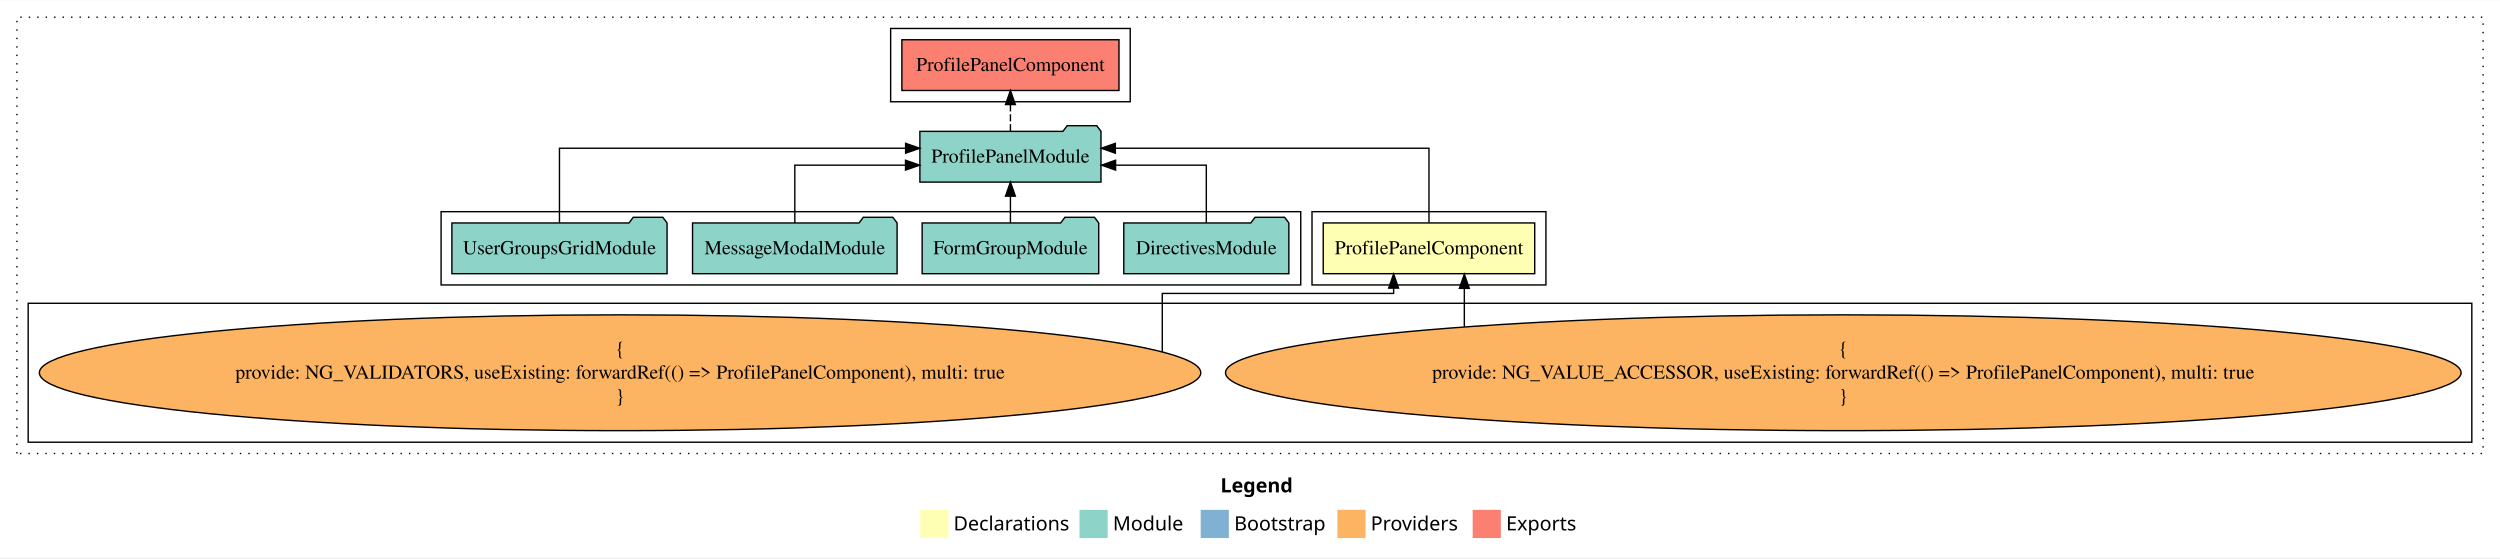
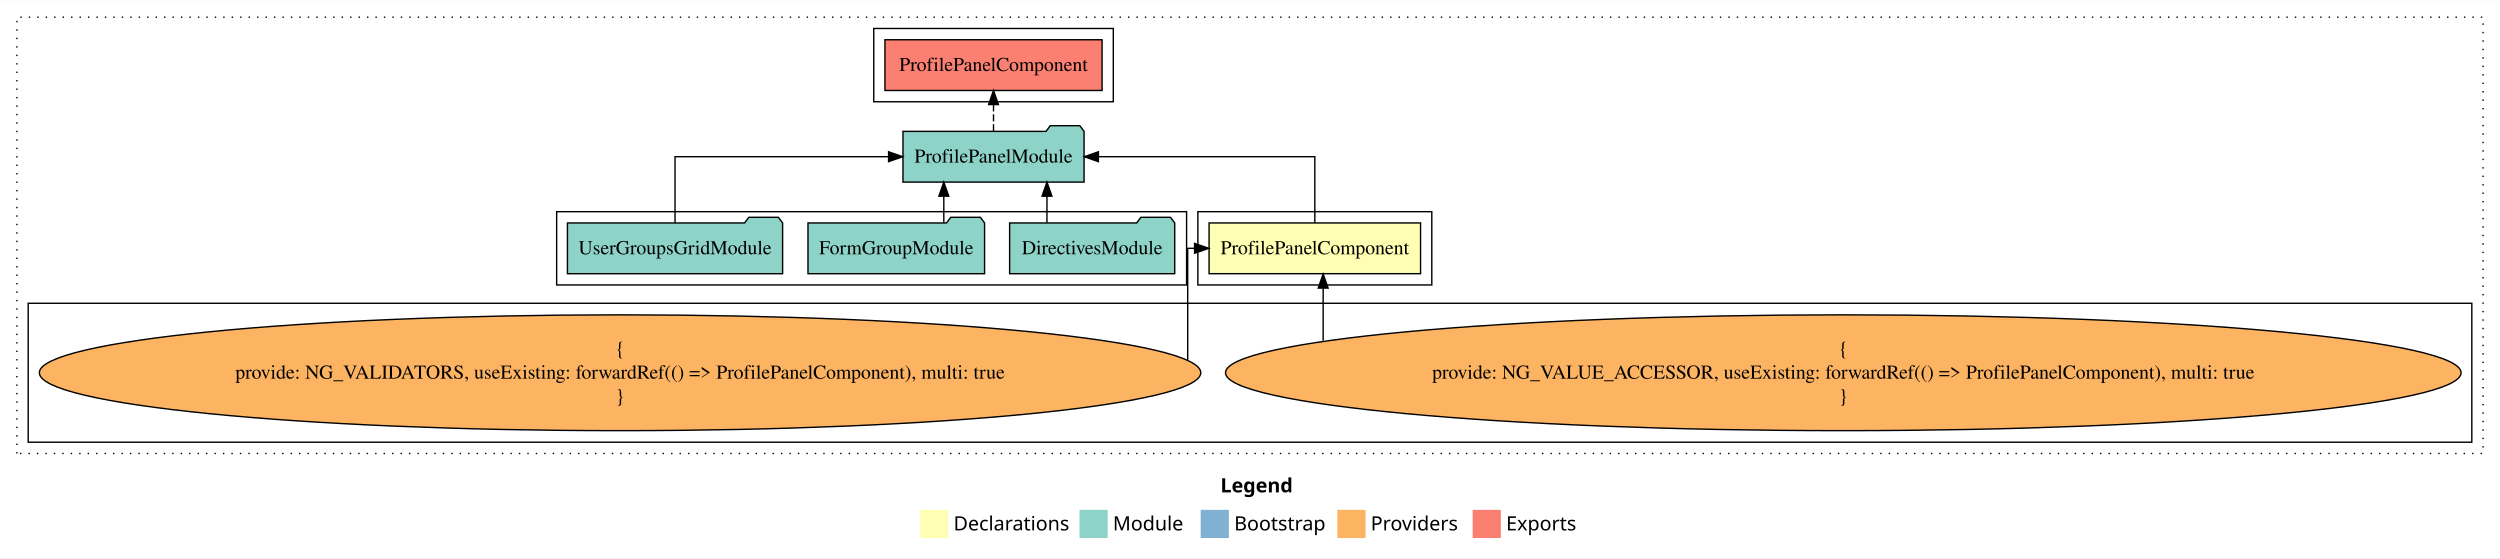
<svg xmlns="http://www.w3.org/2000/svg" width="1774pt" height="396pt" viewBox="0.00 0.00 1774.00 395.59">
  <g id="graph0" class="graph" transform="scale(1 1) rotate(0) translate(4 391.5901)">
    <polygon fill="#ffffff" stroke="transparent" points="-4,4 -4,-391.59 1770,-391.59 1770,4 -4,4" />
    <text text-anchor="start" x="862.009" y="-42.4" font-family="sans-serif" font-weight="bold" font-size="14.00" fill="#000000">Legend</text>
    <polygon fill="#ffffb3" stroke="transparent" points="649,-10 649,-30 669,-30 669,-10 649,-10" />
    <text text-anchor="start" x="672.629" y="-15.4" font-family="sans-serif" font-size="14.00" fill="#000000">  Declarations</text>
    <polygon fill="#8dd3c7" stroke="transparent" points="762,-10 762,-30 782,-30 782,-10 762,-10" />
    <text text-anchor="start" x="785.725" y="-15.4" font-family="sans-serif" font-size="14.00" fill="#000000">  Module</text>
    <polygon fill="#80b1d3" stroke="transparent" points="848,-10 848,-30 868,-30 868,-10 848,-10" />
    <text text-anchor="start" x="871.781" y="-15.4" font-family="sans-serif" font-size="14.00" fill="#000000">  Bootstrap</text>
    <polygon fill="#fdb462" stroke="transparent" points="945,-10 945,-30 965,-30 965,-10 945,-10" />
    <text text-anchor="start" x="968.673" y="-15.4" font-family="sans-serif" font-size="14.00" fill="#000000">  Providers</text>
    <polygon fill="#fb8072" stroke="transparent" points="1041,-10 1041,-30 1061,-30 1061,-10 1041,-10" />
    <text text-anchor="start" x="1064.726" y="-15.4" font-family="sans-serif" font-size="14.00" fill="#000000">  Exports</text>
    <g id="clust1" class="cluster">
      <polygon fill="none" stroke="#000000" stroke-dasharray="1,5" points="8,-70 8,-379.59 1758,-379.59 1758,-70 8,-70" />
    </g>
    <g id="clust2" class="cluster">
-       <polygon fill="none" stroke="#000000" points="927,-189.59 927,-241.59 1093,-241.59 1093,-189.59 927,-189.59" />
+       <polygon fill="none" stroke="#000000" points="846,-189.59 846,-241.59 1012,-241.59 1012,-189.59 846,-189.59" />
    </g>
    <g id="clust3" class="cluster">
      <polygon fill="none" stroke="#000000" points="16,-78 16,-176.59 1750,-176.59 1750,-78 16,-78" />
    </g>
    <g id="clust4" class="cluster">
-       <polygon fill="none" stroke="#000000" points="309,-189.59 309,-241.59 919,-241.59 919,-189.59 309,-189.59" />
+       <polygon fill="none" stroke="#000000" points="391,-189.59 391,-241.59 838,-241.59 838,-189.59 391,-189.59" />
    </g>
    <g id="clust5" class="cluster">
-       <polygon fill="none" stroke="#000000" points="628,-319.59 628,-371.59 798,-371.59 798,-319.59 628,-319.59" />
+       <polygon fill="none" stroke="#000000" points="616,-319.59 616,-371.59 786,-371.59 786,-319.59 616,-319.59" />
    </g>
    <g id="node1" class="node">
-       <polygon fill="#ffffb3" stroke="#000000" points="1085.035,-233.59 934.965,-233.59 934.965,-197.59 1085.035,-197.59 1085.035,-233.59" />
-       <text text-anchor="middle" x="1010" y="-211.39" font-family="Times,serif" font-size="14.00" fill="#000000">ProfilePanelComponent</text>
+       <polygon fill="#ffffb3" stroke="#000000" points="1004.035,-233.59 853.965,-233.59 853.965,-197.59 1004.035,-197.59 1004.035,-233.59" />
+       <text text-anchor="middle" x="929" y="-211.39" font-family="Times,serif" font-size="14.00" fill="#000000">ProfilePanelComponent</text>
    </g>
    <g id="node2" class="node">
-       <polygon fill="#8dd3c7" stroke="#000000" points="777.252,-298.59 774.252,-302.59 753.252,-302.59 750.252,-298.59 648.748,-298.59 648.748,-262.59 777.252,-262.59 777.252,-298.59" />
-       <text text-anchor="middle" x="713" y="-276.39" font-family="Times,serif" font-size="14.00" fill="#000000">ProfilePanelModule</text>
+       <polygon fill="#8dd3c7" stroke="#000000" points="765.252,-298.59 762.252,-302.59 741.252,-302.59 738.252,-298.59 636.748,-298.59 636.748,-262.59 765.252,-262.59 765.252,-298.59" />
+       <text text-anchor="middle" x="701" y="-276.39" font-family="Times,serif" font-size="14.00" fill="#000000">ProfilePanelModule</text>
    </g>
    <g id="edge1" class="edge">
-       <path fill="none" stroke="#000000" d="M1010,-233.874C1010,-254.911 1010,-286.59 1010,-286.59 1010,-286.59 787.445,-286.59 787.445,-286.59" />
-       <polygon fill="#000000" stroke="#000000" points="787.445,-283.09 777.445,-286.59 787.444,-290.09 787.445,-283.09" />
+       <path fill="none" stroke="#000000" d="M929,-233.696C929,-252.929 929,-280.59 929,-280.59 929,-280.59 775.421,-280.59 775.421,-280.59" />
+       <polygon fill="#000000" stroke="#000000" points="775.422,-277.09 765.421,-280.59 775.421,-284.09 775.422,-277.09" />
    </g>
-     <g id="node9" class="node">
-       <polygon fill="#fb8072" stroke="#000000" points="790.034,-363.59 635.966,-363.59 635.966,-327.59 790.034,-327.59 790.034,-363.59" />
-       <text text-anchor="middle" x="713" y="-341.39" font-family="Times,serif" font-size="14.00" fill="#000000">ProfilePanelComponent </text>
+     <g id="node8" class="node">
+       <polygon fill="#fb8072" stroke="#000000" points="778.034,-363.59 623.966,-363.59 623.966,-327.59 778.034,-327.59 778.034,-363.59" />
+       <text text-anchor="middle" x="701" y="-341.39" font-family="Times,serif" font-size="14.00" fill="#000000">ProfilePanelComponent </text>
    </g>
-     <g id="edge8" class="edge">
-       <path fill="none" stroke="#000000" stroke-dasharray="5,2" d="M713,-298.696C713,-298.696 713,-317.581 713,-317.581" />
-       <polygon fill="#000000" stroke="#000000" points="709.5,-317.581 713,-327.581 716.5,-317.581 709.5,-317.581" />
+     <g id="edge7" class="edge">
+       <path fill="none" stroke="#000000" stroke-dasharray="5,2" d="M701,-298.696C701,-298.696 701,-317.581 701,-317.581" />
+       <polygon fill="#000000" stroke="#000000" points="697.5,-317.581 701,-327.581 704.5,-317.581 697.5,-317.581" />
    </g>
    <g id="node3" class="node">
      <ellipse fill="#fdb462" stroke="#000000" cx="1304" cy="-127.295" rx="438.389" ry="41.091" />
      <text text-anchor="middle" x="1304" y="-139.895" font-family="Times,serif" font-size="14.00" fill="#000000">{</text>
      <text text-anchor="middle" x="1304" y="-123.095" font-family="Times,serif" font-size="14.00" fill="#000000">    provide: NG_VALUE_ACCESSOR, useExisting: forwardRef(() =&gt; ProfilePanelComponent), multi: true</text>
      <text text-anchor="middle" x="1304" y="-106.295" font-family="Times,serif" font-size="14.00" fill="#000000">}</text>
    </g>
    <g id="edge2" class="edge">
-       <path fill="none" stroke="#000000" d="M1035.089,-159.922C1035.089,-159.922 1035.089,-187.188 1035.089,-187.188" />
-       <polygon fill="#000000" stroke="#000000" points="1031.589,-187.188 1035.089,-197.188 1038.589,-187.188 1031.589,-187.188" />
+       <path fill="none" stroke="#000000" d="M934.912,-150.033C934.912,-150.033 934.912,-187.376 934.912,-187.376" />
+       <polygon fill="#000000" stroke="#000000" points="931.412,-187.376 934.912,-197.376 938.412,-187.376 931.412,-187.376" />
    </g>
    <g id="node4" class="node">
      <ellipse fill="#fdb462" stroke="#000000" cx="436" cy="-127.295" rx="412.071" ry="41.091" />
      <text text-anchor="middle" x="436" y="-139.895" font-family="Times,serif" font-size="14.00" fill="#000000">{</text>
      <text text-anchor="middle" x="436" y="-123.095" font-family="Times,serif" font-size="14.00" fill="#000000">    provide: NG_VALIDATORS, useExisting: forwardRef(() =&gt; ProfilePanelComponent), multi: true</text>
      <text text-anchor="middle" x="436" y="-106.295" font-family="Times,serif" font-size="14.00" fill="#000000">}</text>
    </g>
    <g id="edge3" class="edge">
-       <path fill="none" stroke="#000000" d="M820.748,-142.086C820.748,-158.765 820.748,-183.59 820.748,-183.59 820.748,-183.59 984.911,-183.59 984.911,-183.59 984.911,-183.59 984.911,-187.347 984.911,-187.347" />
-       <polygon fill="#000000" stroke="#000000" points="981.411,-187.347 984.911,-197.347 988.411,-187.347 981.411,-187.347" />
+       <path fill="none" stroke="#000000" d="M838.787,-136.084C838.787,-158.417 838.787,-215.59 838.787,-215.59 838.787,-215.59 843.684,-215.59 843.684,-215.59" />
+       <polygon fill="#000000" stroke="#000000" points="843.684,-219.09 853.684,-215.59 843.684,-212.09 843.684,-219.09" />
    </g>
    <g id="node5" class="node">
-       <polygon fill="#8dd3c7" stroke="#000000" points="910.577,-233.59 907.577,-237.59 886.577,-237.59 883.577,-233.59 793.423,-233.59 793.423,-197.59 910.577,-197.59 910.577,-233.59" />
-       <text text-anchor="middle" x="852" y="-211.39" font-family="Times,serif" font-size="14.00" fill="#000000">DirectivesModule</text>
+       <polygon fill="#8dd3c7" stroke="#000000" points="829.577,-233.59 826.577,-237.59 805.577,-237.59 802.577,-233.59 712.423,-233.59 712.423,-197.59 829.577,-197.59 829.577,-233.59" />
+       <text text-anchor="middle" x="771" y="-211.39" font-family="Times,serif" font-size="14.00" fill="#000000">DirectivesModule</text>
    </g>
    <g id="edge4" class="edge">
-       <path fill="none" stroke="#000000" d="M852,-233.613C852,-250.963 852,-274.59 852,-274.59 852,-274.59 787.617,-274.59 787.617,-274.59" />
-       <polygon fill="#000000" stroke="#000000" points="787.617,-271.09 777.617,-274.59 787.617,-278.09 787.617,-271.09" />
+       <path fill="none" stroke="#000000" d="M738.919,-233.696C738.919,-233.696 738.919,-252.581 738.919,-252.581" />
+       <polygon fill="#000000" stroke="#000000" points="735.419,-252.581 738.919,-262.581 742.419,-252.581 735.419,-252.581" />
    </g>
    <g id="node6" class="node">
-       <polygon fill="#8dd3c7" stroke="#000000" points="775.651,-233.59 772.651,-237.59 751.651,-237.59 748.651,-233.59 650.349,-233.59 650.349,-197.59 775.651,-197.59 775.651,-233.59" />
-       <text text-anchor="middle" x="713" y="-211.39" font-family="Times,serif" font-size="14.00" fill="#000000">FormGroupModule</text>
+       <polygon fill="#8dd3c7" stroke="#000000" points="694.651,-233.59 691.651,-237.59 670.651,-237.59 667.651,-233.59 569.349,-233.59 569.349,-197.59 694.651,-197.59 694.651,-233.59" />
+       <text text-anchor="middle" x="632" y="-211.39" font-family="Times,serif" font-size="14.00" fill="#000000">FormGroupModule</text>
    </g>
    <g id="edge5" class="edge">
-       <path fill="none" stroke="#000000" d="M713,-233.696C713,-233.696 713,-252.581 713,-252.581" />
-       <polygon fill="#000000" stroke="#000000" points="709.5,-252.581 713,-262.581 716.5,-252.581 709.5,-252.581" />
+       <path fill="none" stroke="#000000" d="M665.725,-233.696C665.725,-233.696 665.725,-252.581 665.725,-252.581" />
+       <polygon fill="#000000" stroke="#000000" points="662.225,-252.581 665.725,-262.581 669.225,-252.581 662.225,-252.581" />
    </g>
    <g id="node7" class="node">
-       <polygon fill="#8dd3c7" stroke="#000000" points="632.577,-233.59 629.577,-237.59 608.577,-237.59 605.577,-233.59 487.423,-233.59 487.423,-197.59 632.577,-197.59 632.577,-233.59" />
-       <text text-anchor="middle" x="560" y="-211.39" font-family="Times,serif" font-size="14.00" fill="#000000">MessageModalModule</text>
+       <polygon fill="#8dd3c7" stroke="#000000" points="551.346,-233.59 548.346,-237.59 527.346,-237.59 524.346,-233.59 398.654,-233.59 398.654,-197.59 551.346,-197.59 551.346,-233.59" />
+       <text text-anchor="middle" x="475" y="-211.39" font-family="Times,serif" font-size="14.00" fill="#000000">UserGroupsGridModule</text>
    </g>
    <g id="edge6" class="edge">
-       <path fill="none" stroke="#000000" d="M560,-233.613C560,-250.963 560,-274.59 560,-274.59 560,-274.59 638.558,-274.59 638.558,-274.59" />
-       <polygon fill="#000000" stroke="#000000" points="638.558,-278.09 648.558,-274.59 638.558,-271.09 638.558,-278.09" />
-     </g>
-     <g id="node8" class="node">
-       <polygon fill="#8dd3c7" stroke="#000000" points="469.346,-233.59 466.346,-237.59 445.346,-237.59 442.346,-233.59 316.654,-233.59 316.654,-197.59 469.346,-197.59 469.346,-233.59" />
-       <text text-anchor="middle" x="393" y="-211.39" font-family="Times,serif" font-size="14.00" fill="#000000">UserGroupsGridModule</text>
-     </g>
-     <g id="edge7" class="edge">
-       <path fill="none" stroke="#000000" d="M393,-233.874C393,-254.911 393,-286.59 393,-286.59 393,-286.59 638.628,-286.59 638.628,-286.59" />
-       <polygon fill="#000000" stroke="#000000" points="638.628,-290.09 648.628,-286.59 638.628,-283.09 638.628,-290.09" />
+       <path fill="none" stroke="#000000" d="M475,-233.696C475,-252.929 475,-280.59 475,-280.59 475,-280.59 626.54,-280.59 626.54,-280.59" />
+       <polygon fill="#000000" stroke="#000000" points="626.54,-284.09 636.54,-280.59 626.54,-277.09 626.54,-284.09" />
    </g>
  </g>
</svg>
